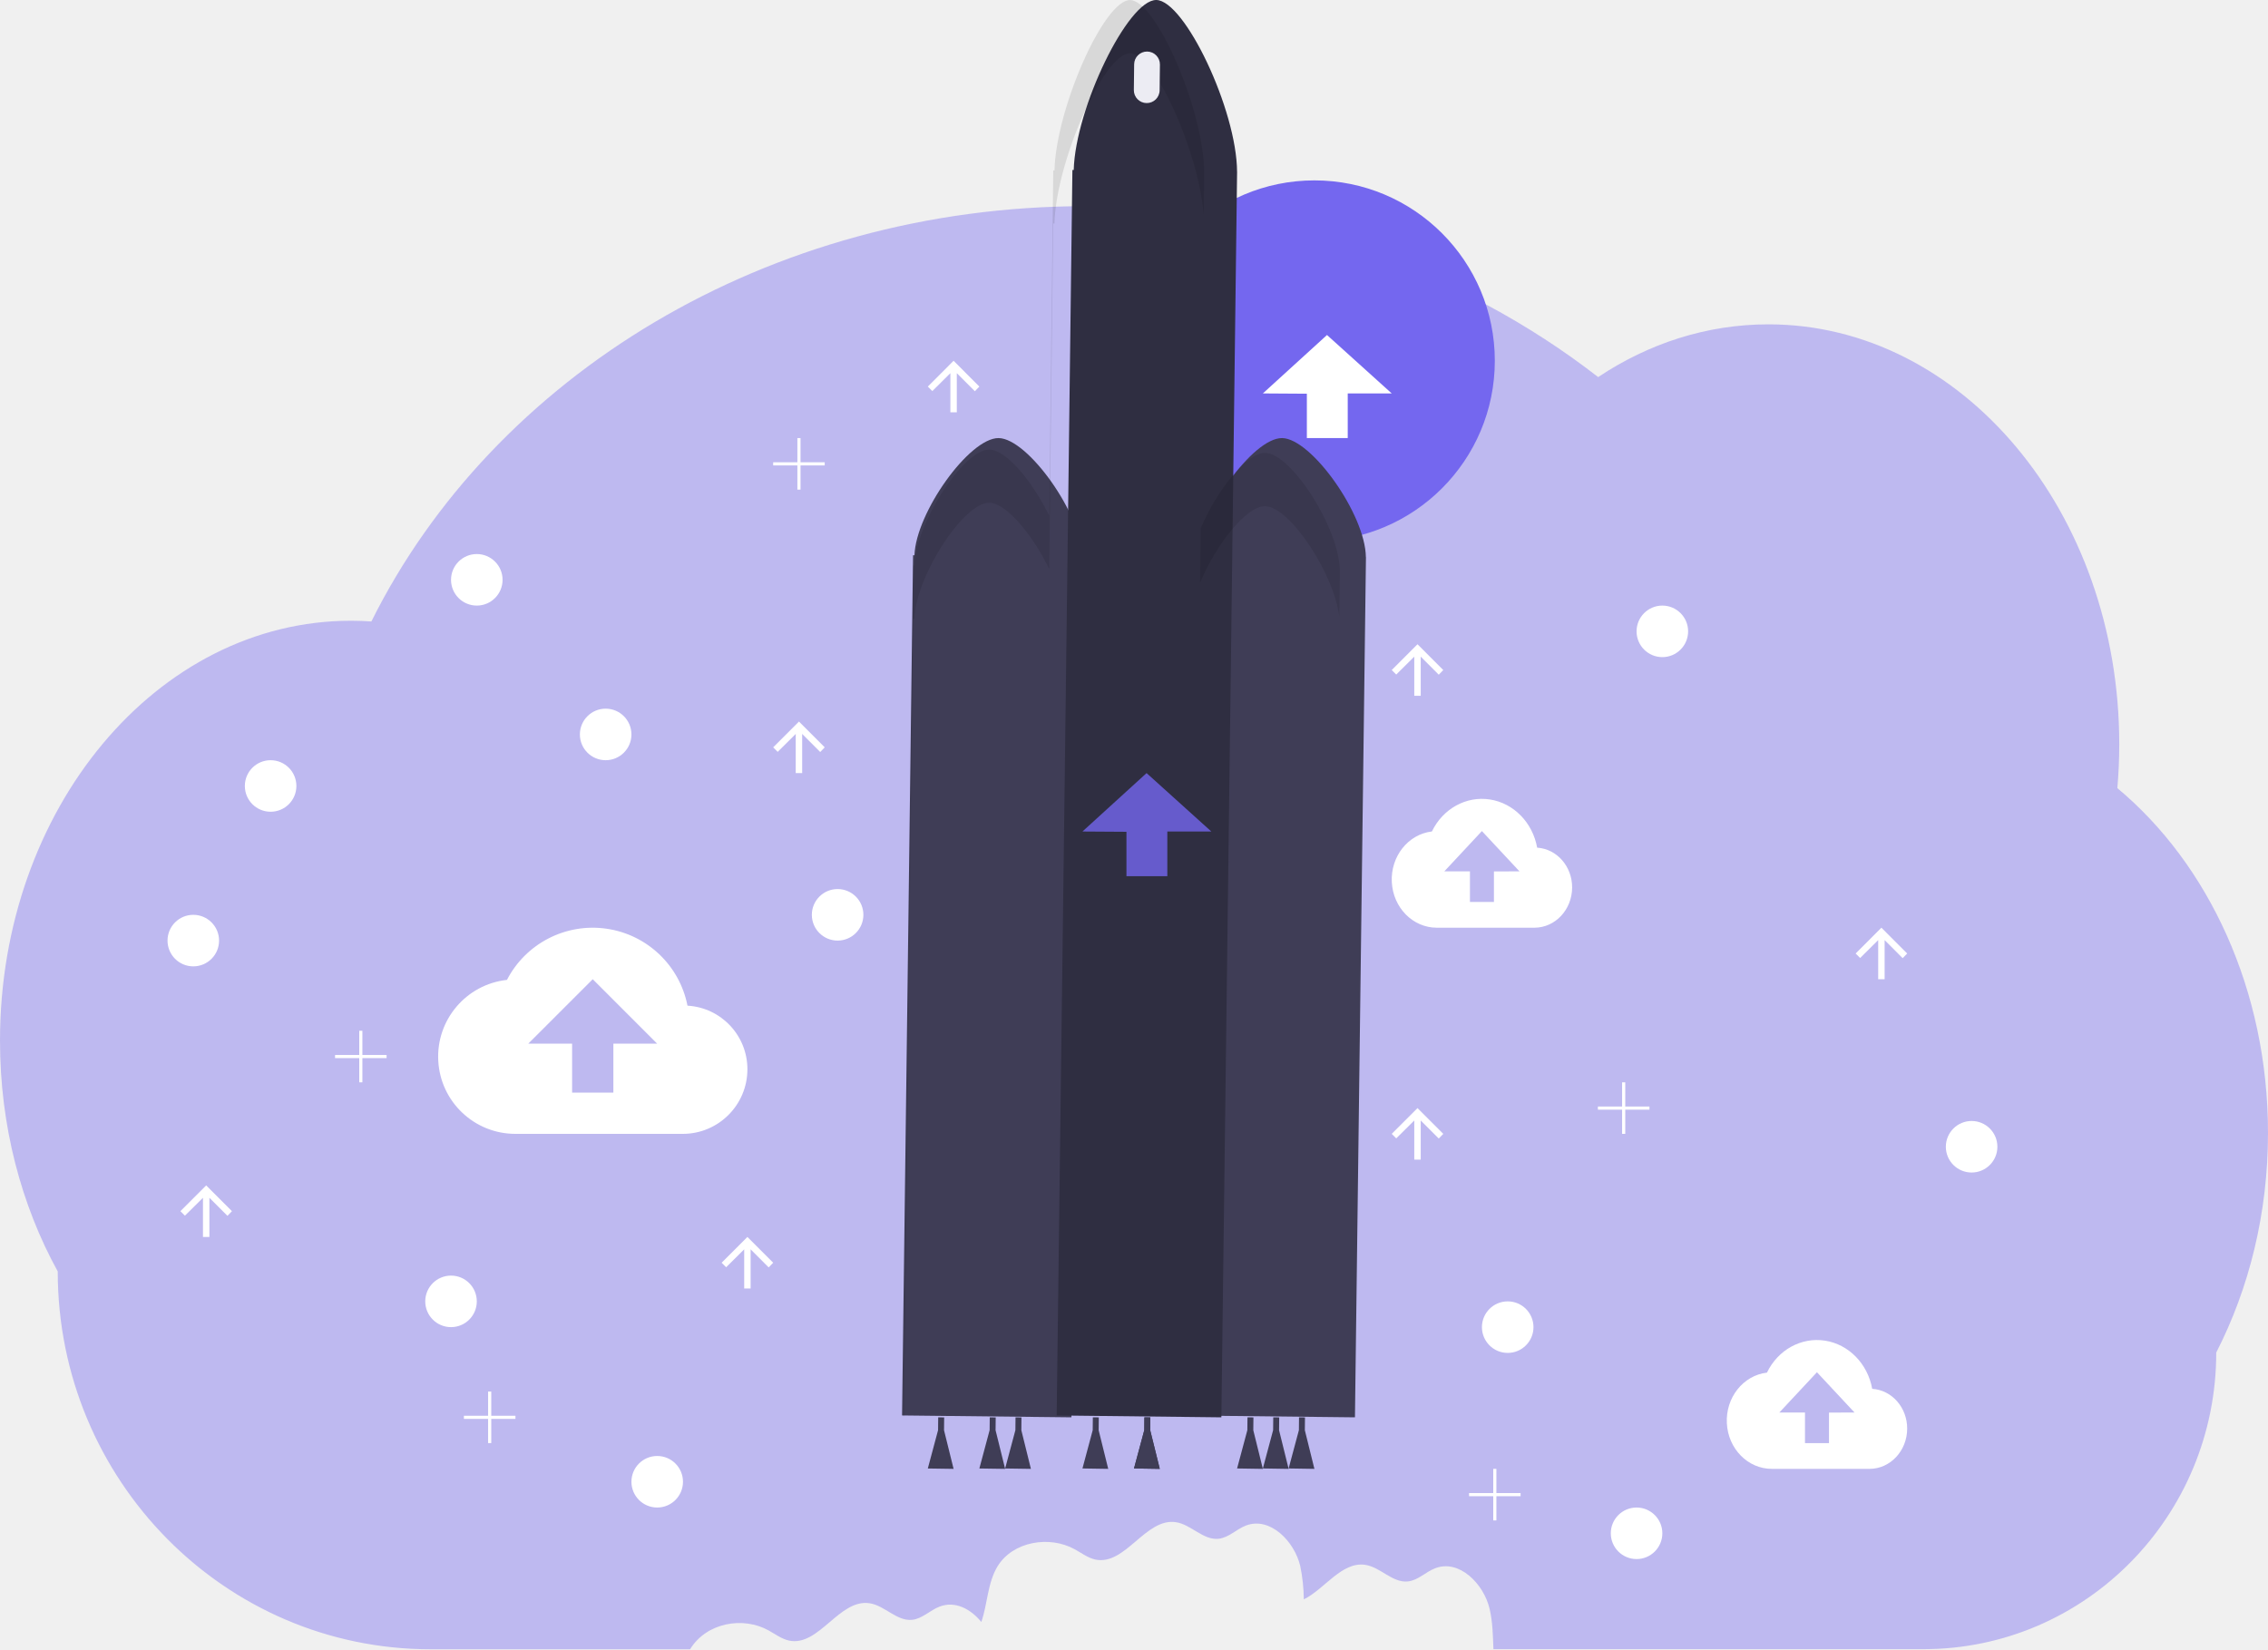
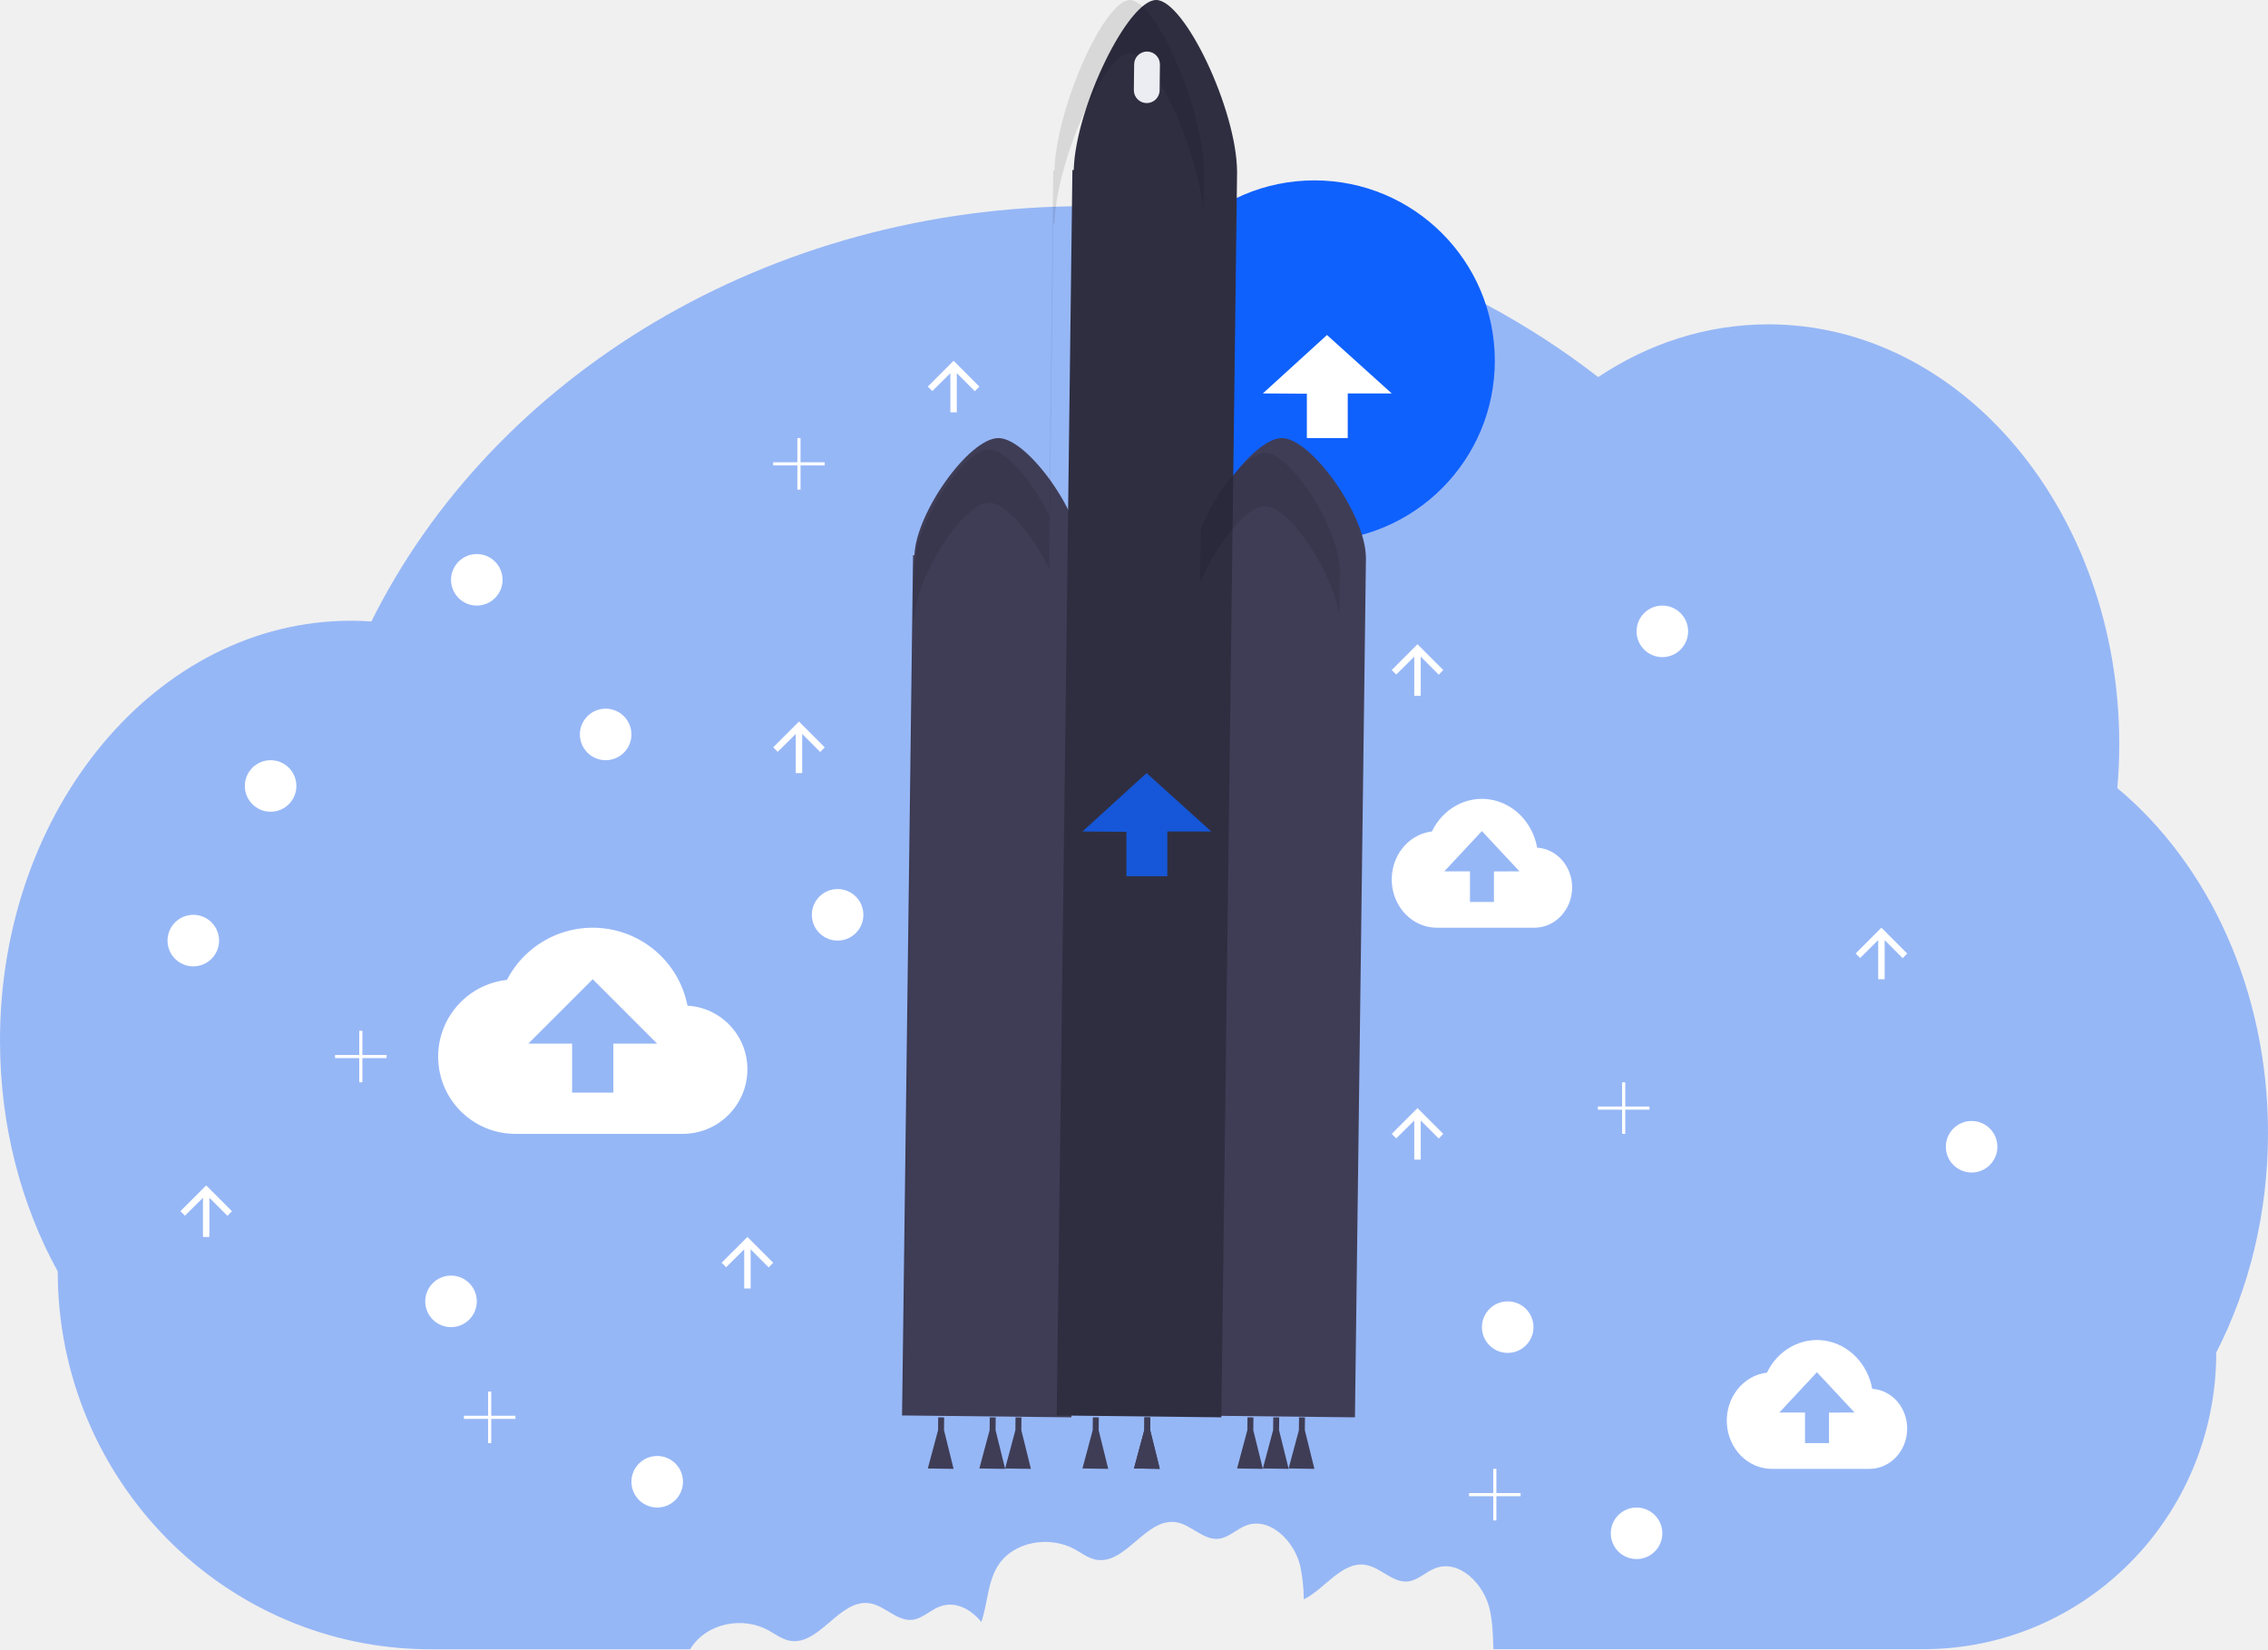
<svg xmlns="http://www.w3.org/2000/svg" width="88px" height="64px" viewBox="0 0 88 64" version="1.1">
  <defs />
  <g id="Page-1" stroke="none" stroke-width="1" fill="none" fill-rule="evenodd">
    <g id="Online-Education" transform="translate(-1122, -163)" fill-rule="nonzero">
      <g id="Body" transform="translate(-2, -2)">
        <g id="right-side-bar" transform="translate(1012, 120)">
          <g id="Upgrade" transform="translate(24, 24)">
            <g id="undraw_upgrade_06a0" transform="translate(88, 21)">
-               <path d="M82.155,30.584 C82.203,30.024 82.229,29.456 82.229,28.881 C82.229,19.882 76.133,12.586 68.614,12.586 C66.22,12.586 63.963,13.33 62.01,14.633 C56.688,10.498 49.74,8 42.138,8 C29.77,8 19.131,14.621 14.41,24.116 C14.149,24.098 13.884,24.088 13.618,24.088 C6.095,24.088 0,31.383 0,40.382 C0,43.69 0.826,46.768 2.24,49.338 C2.24,57.434 8.717,64 16.705,64 L26.776,64 C27.413,62.961 28.83,62.72 29.818,63.267 C30.078,63.41 30.321,63.597 30.613,63.663 C31.779,63.912 32.562,62.032 33.743,62.215 C34.336,62.307 34.798,62.92 35.394,62.857 C35.789,62.815 36.089,62.483 36.461,62.343 C37.056,62.116 37.659,62.431 38.076,62.941 C38.318,62.244 38.316,61.418 38.708,60.778 C39.3,59.816 40.717,59.575 41.704,60.122 C41.965,60.266 42.208,60.453 42.499,60.519 C43.666,60.767 44.449,58.887 45.63,59.07 C46.222,59.162 46.685,59.775 47.281,59.713 C47.676,59.67 47.976,59.339 48.347,59.198 C49.273,58.845 50.222,59.803 50.45,60.769 C50.538,61.195 50.585,61.628 50.589,62.063 C51.388,61.675 52.064,60.584 52.976,60.725 C53.569,60.817 54.031,61.431 54.627,61.368 C55.022,61.326 55.322,60.994 55.693,60.854 C56.62,60.501 57.568,61.459 57.796,62.425 C57.917,62.937 57.926,63.47 57.946,63.996 L74.634,63.996 C80.908,63.996 85.992,58.843 85.992,52.485 C87.264,50.005 88,47.087 88,43.963 C88,38.423 85.689,33.528 82.155,30.584 Z" id="Shape" fill="#7467EF" opacity="0.402" />
-               <circle id="Oval" fill="#7467EF" cx="51" cy="14" r="7" />
+               <path d="M82.155,30.584 C82.203,30.024 82.229,29.456 82.229,28.881 C82.229,19.882 76.133,12.586 68.614,12.586 C66.22,12.586 63.963,13.33 62.01,14.633 C56.688,10.498 49.74,8 42.138,8 C29.77,8 19.131,14.621 14.41,24.116 C14.149,24.098 13.884,24.088 13.618,24.088 C6.095,24.088 0,31.383 0,40.382 C0,43.69 0.826,46.768 2.24,49.338 C2.24,57.434 8.717,64 16.705,64 L26.776,64 C27.413,62.961 28.83,62.72 29.818,63.267 C30.078,63.41 30.321,63.597 30.613,63.663 C31.779,63.912 32.562,62.032 33.743,62.215 C34.336,62.307 34.798,62.92 35.394,62.857 C35.789,62.815 36.089,62.483 36.461,62.343 C37.056,62.116 37.659,62.431 38.076,62.941 C38.318,62.244 38.316,61.418 38.708,60.778 C39.3,59.816 40.717,59.575 41.704,60.122 C41.965,60.266 42.208,60.453 42.499,60.519 C43.666,60.767 44.449,58.887 45.63,59.07 C46.222,59.162 46.685,59.775 47.281,59.713 C47.676,59.67 47.976,59.339 48.347,59.198 C49.273,58.845 50.222,59.803 50.45,60.769 C50.538,61.195 50.585,61.628 50.589,62.063 C51.388,61.675 52.064,60.584 52.976,60.725 C53.569,60.817 54.031,61.431 54.627,61.368 C55.022,61.326 55.322,60.994 55.693,60.854 C56.62,60.501 57.568,61.459 57.796,62.425 C57.917,62.937 57.926,63.47 57.946,63.996 L74.634,63.996 C80.908,63.996 85.992,58.843 85.992,52.485 C87.264,50.005 88,47.087 88,43.963 C88,38.423 85.689,33.528 82.155,30.584 Z" id="Shape" fill="#0f61fe" opacity="0.402" />
+               <circle id="Oval" fill="#0f61fe" cx="51" cy="14" r="7" />
              <polygon id="Shape" fill="#FFFFFF" points="49 15.267 51.488 13 54 15.267 52.293 15.267 52.293 17 50.707 17 50.707 15.278" />
              <path d="M59.643,32.894 C59.466,31.916 58.73,31.166 57.81,31.024 C56.889,30.882 55.986,31.38 55.559,32.265 C54.636,32.373 53.952,33.235 54.003,34.229 C54.053,35.222 54.82,36 55.748,36 L59.541,36 C60.344,35.997 60.996,35.302 61,34.441 C61.003,33.621 60.407,32.942 59.643,32.894 Z M57.966,33.816 L57.966,35.001 L57.035,35.001 L57.035,33.813 L56.041,33.813 L57.499,32.25 L58.957,33.813 L57.966,33.816 Z" id="Shape" fill="#FFFFFF" />
              <path d="M72.643,53.894 C72.466,52.916 71.73,52.166 70.81,52.024 C69.889,51.882 68.986,52.38 68.559,53.265 C67.636,53.373 66.952,54.235 67.003,55.229 C67.053,56.222 67.82,57 68.748,57 L72.541,57 C73.344,56.997 73.996,56.302 74,55.441 C74.003,54.621 73.407,53.942 72.643,53.894 Z M70.966,54.816 L70.966,56.001 L70.035,56.001 L70.035,54.813 L69.04,54.813 L70.499,53.25 L71.957,54.813 L70.966,54.816 Z" id="Shape" fill="#FFFFFF" />
              <path d="M26.675,39.025 C26.368,37.461 25.105,36.263 23.528,36.038 C21.95,35.813 20.402,36.61 19.67,38.025 C18.088,38.199 16.918,39.578 17.005,41.167 C17.091,42.755 18.404,43.999 19.996,44 L26.5,44 C27.879,43.996 28.996,42.878 29,41.499 C29.004,40.188 27.984,39.102 26.675,39.025 Z M23.799,40.499 L23.799,42.399 L22.198,42.399 L22.198,40.499 L20.498,40.499 L22.999,37.999 L25.498,40.499 L23.799,40.499 Z" id="Shape" fill="#FFFFFF" />
              <polygon id="Shape" fill="#FFFFFF" points="55.125 45 55.125 43.481 55.825 44.181 56 44 55 43 54 44 54.175 44.175 54.875 43.481 54.875 45" />
              <polygon id="Shape" fill="#FFFFFF" points="8.125 48 8.125 46.481 8.825 47.181 9 47 8 46 7 47 7.175 47.175 7.875 46.481 7.875 48" />
              <polygon id="Shape" fill="#FFFFFF" points="55.125 27 55.125 25.481 55.825 26.182 56 26.001 55 25 54 26.001 54.175 26.176 54.875 25.481 54.875 27" />
              <polygon id="Shape" fill="#FFFFFF" points="37.125 16 37.125 14.481 37.825 15.182 38 15.001 37 14 36 15.001 36.175 15.176 36.875 14.481 36.875 16" />
              <polygon id="Shape" fill="#FFFFFF" points="31.125 30 31.125 28.481 31.825 29.182 32 29.001 31 28 30 29.001 30.175 29.176 30.875 28.481 30.875 30" />
              <polygon id="Shape" fill="#FFFFFF" points="73.125 38 73.125 36.481 73.825 37.182 74 37.001 73 36 72 37.001 72.175 37.176 72.875 36.481 72.875 38" />
              <polygon id="Shape" fill="#FFFFFF" points="29.125 50 29.125 48.481 29.825 49.182 30 49.001 29 48 28 49.001 28.175 49.176 28.875 48.481 28.875 50" />
              <circle id="Oval" fill="#FFFFFF" cx="64.5" cy="24.5" r="1" />
              <circle id="Oval" fill="#FFFFFF" cx="18.5" cy="22.5" r="1" />
              <circle id="Oval" fill="#FFFFFF" cx="32.5" cy="35.5" r="1" />
              <circle id="Oval" fill="#FFFFFF" cx="76.5" cy="44.5" r="1" />
              <circle id="Oval" fill="#FFFFFF" cx="58.5" cy="51.5" r="1" />
              <circle id="Oval" fill="#FFFFFF" cx="25.5" cy="57.5" r="1" />
              <circle id="Oval" fill="#FFFFFF" cx="7.5" cy="36.5" r="1" />
              <circle id="Oval" fill="#FFFFFF" cx="10.5" cy="30.5" r="1" />
              <circle id="Oval" fill="#FFFFFF" cx="63.5" cy="59.5" r="1" />
              <circle id="Oval" fill="#FFFFFF" cx="17.5" cy="50.5" r="1" />
              <circle id="Oval" fill="#FFFFFF" cx="23.5" cy="28.5" r="1" />
              <polygon id="Shape" fill="#FFFFFF" points="32 17.939 31.061 17.939 31.061 17 30.939 17 30.939 17.939 30 17.939 30 18.061 30.939 18.061 30.939 19 31.061 19 31.061 18.061 32 18.061" />
              <polygon id="Shape" fill="#FFFFFF" points="64 42.939 63.061 42.939 63.061 42 62.939 42 62.939 42.939 62 42.939 62 43.061 62.939 43.061 62.939 44 63.061 44 63.061 43.061 64 43.061" />
              <polygon id="Shape" fill="#FFFFFF" points="59 57.939 58.061 57.939 58.061 57 57.939 57 57.939 57.939 57 57.939 57 58.061 57.939 58.061 57.939 59 58.061 59 58.061 58.061 59 58.061" />
              <polygon id="Shape" fill="#FFFFFF" points="20 54.939 19.061 54.939 19.061 54 18.939 54 18.939 54.939 18 54.939 18 55.061 18.939 55.061 18.939 56 19.061 56 19.061 55.061 20 55.061" />
              <polygon id="Shape" fill="#FFFFFF" points="15 40.939 14.061 40.939 14.061 40 13.939 40 13.939 40.939 13 40.939 13 41.061 13.939 41.061 13.939 42 14.061 42 14.061 41.061 15 41.061" />
              <polygon id="Shape" fill="#3F3D56" points="36.629 55.501 36.634 55.004 36.403 55 36.398 55.497 36 56.985 37 57" />
              <polygon id="Shape" fill="#3F3D56" points="38.629 55.501 38.634 55.004 38.403 55 38.398 55.498 38 56.985 39 57" />
              <polygon id="Shape" fill="#3F3D56" points="39.629 55.501 39.633 55.004 39.403 55 39.398 55.497 39 56.985 40 57" />
              <polygon id="Shape" fill="#3F3D56" points="48.629 55.501 48.634 55.003 48.403 55 48.398 55.498 48 56.984 49 57" />
              <polygon id="Shape" fill="#3F3D56" points="49.629 55.501 49.634 55.003 49.403 55 49.398 55.498 49 56.984 50 57" />
              <polygon id="Shape" fill="#3F3D56" points="50.629 55.501 50.634 55.003 50.403 55 50.398 55.498 50 56.984 51 57" />
              <polygon id="Shape" fill="#3F3D56" points="42.629 55.501 42.634 55.003 42.403 55 42.398 55.498 42 56.984 43 57" />
              <polygon id="Shape" fill="#3F3D56" points="44.629 55.501 44.634 55.003 44.403 55 44.399 55.498 44 56.984 45 57" />
              <polygon id="Shape" fill="#3F3D56" points="44.629 55.501 44.633 55.003 44.403 55 44.399 55.498 44 56.984 45 57" />
              <path d="M41.998,21.62 C41.979,19.958 39.88,17.013 38.747,17 C37.614,16.988 35.542,19.886 35.481,21.547 L35.427,21.547 L35,54.927 L41.573,55 L42,21.62 L41.998,21.62 Z" id="Shape" fill="#3F3D56" />
              <path d="M52.997,21.62 C52.979,19.958 50.879,17.013 49.746,17 C48.613,16.988 46.541,19.886 46.481,21.547 L46.427,21.547 L46,54.927 L52.573,55 L53,21.62 L52.997,21.62 Z" id="Shape" fill="#3F3D56" />
              <path d="M47.999,6.671 C47.99,4.266 45.965,0.012 44.864,2.71969686e-05 C43.763,-0.012 41.728,4.196 41.661,6.596 L41.61,6.596 L41,54.927 L47.39,55 L48,6.667 L47.999,6.671 Z" id="Shape" fill="#2F2E41" />
-               <polygon id="Shape" fill="#7467EF" opacity="0.798" points="42 32.267 44.488 30 47 32.267 45.293 32.267 45.293 34 43.707 34 43.707 32.278" />
+               <polygon id="Shape" fill="#0f61fe" opacity="0.798" points="42 32.267 44.488 30 47 32.267 45.293 32.267 45.293 34 43.707 34 43.707 32.278" />
              <g id="Group" opacity="0.1" transform="translate(35, 0)" fill="#000000">
                <path d="M11.562,22.621 C12.168,21.158 13.351,19.633 14.087,19.642 C15.045,19.654 16.77,22.268 16.966,23.937 L16.986,22.144 C16.97,20.5 15.099,17.587 14.089,17.574 C13.363,17.565 12.202,19.051 11.59,20.496 L11.562,22.621 Z" id="Shape" />
                <path d="M0.432,24.007 L0.48,24.007 C0.533,22.364 2.38,19.497 3.389,19.509 C4.048,19.518 5.074,20.762 5.711,22.083 L5.866,8.674 L5.913,8.674 C5.976,6.266 7.839,2.051 8.848,2.068 C9.801,2.079 11.511,5.884 11.704,8.336 L11.722,6.684 C11.713,4.275 9.858,0.014 8.849,0.002 C7.84,-0.011 5.976,4.204 5.914,6.612 L5.867,6.612 L5.712,20.02 C5.074,18.699 4.049,17.455 3.39,17.447 C2.381,17.435 0.534,20.302 0.48,21.945 L0.433,21.945 L0.052,54.962 L0.076,54.962 L0.432,24.007 Z" id="Shape" />
              </g>
              <rect id="Rectangle-path" fill="#ECECF3" transform="translate(44.5, 3) rotate(0.68) translate(-44.5, -3) " x="44" y="2" width="1" height="2" rx="0.5" />
            </g>
          </g>
        </g>
      </g>
    </g>
  </g>
</svg>
